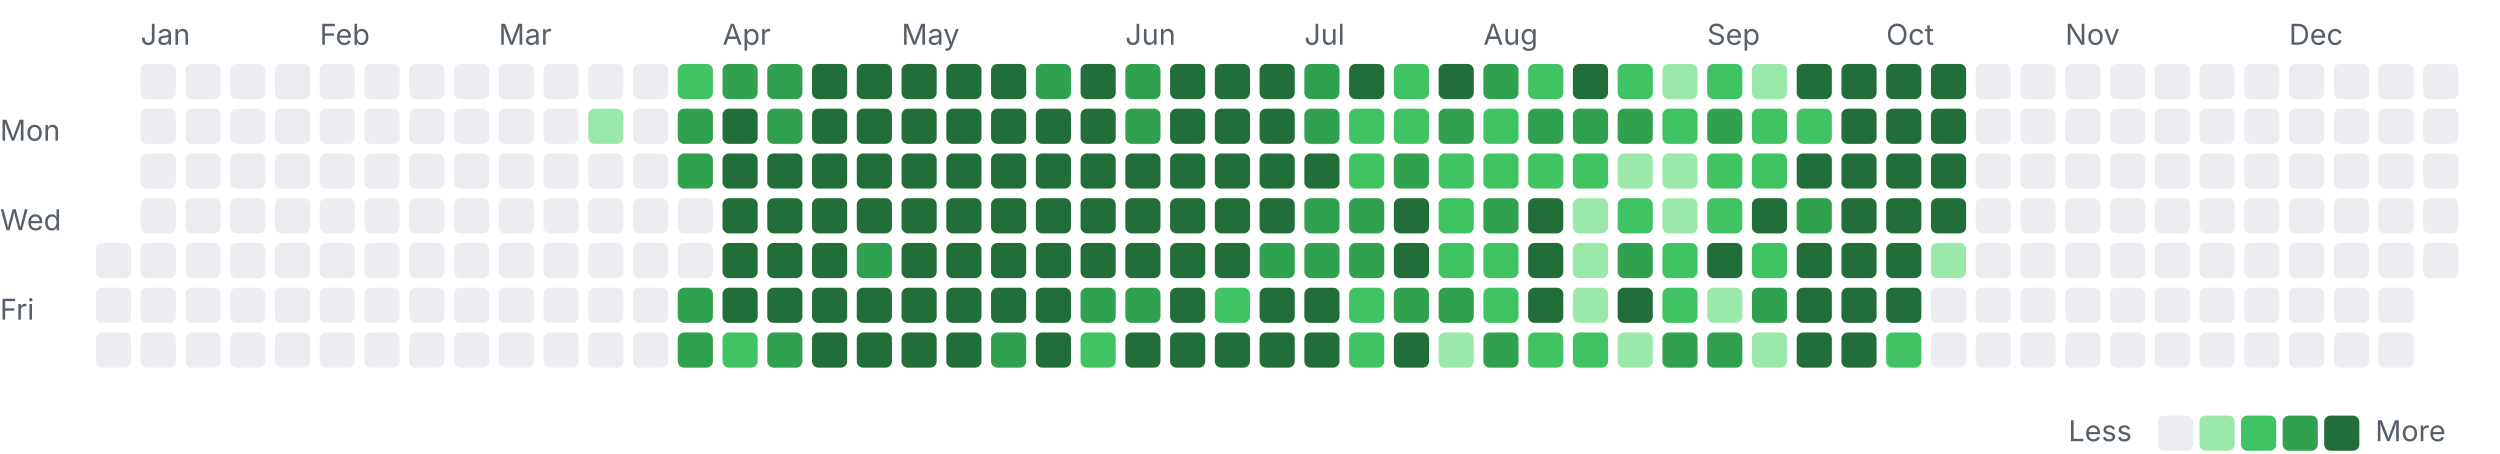
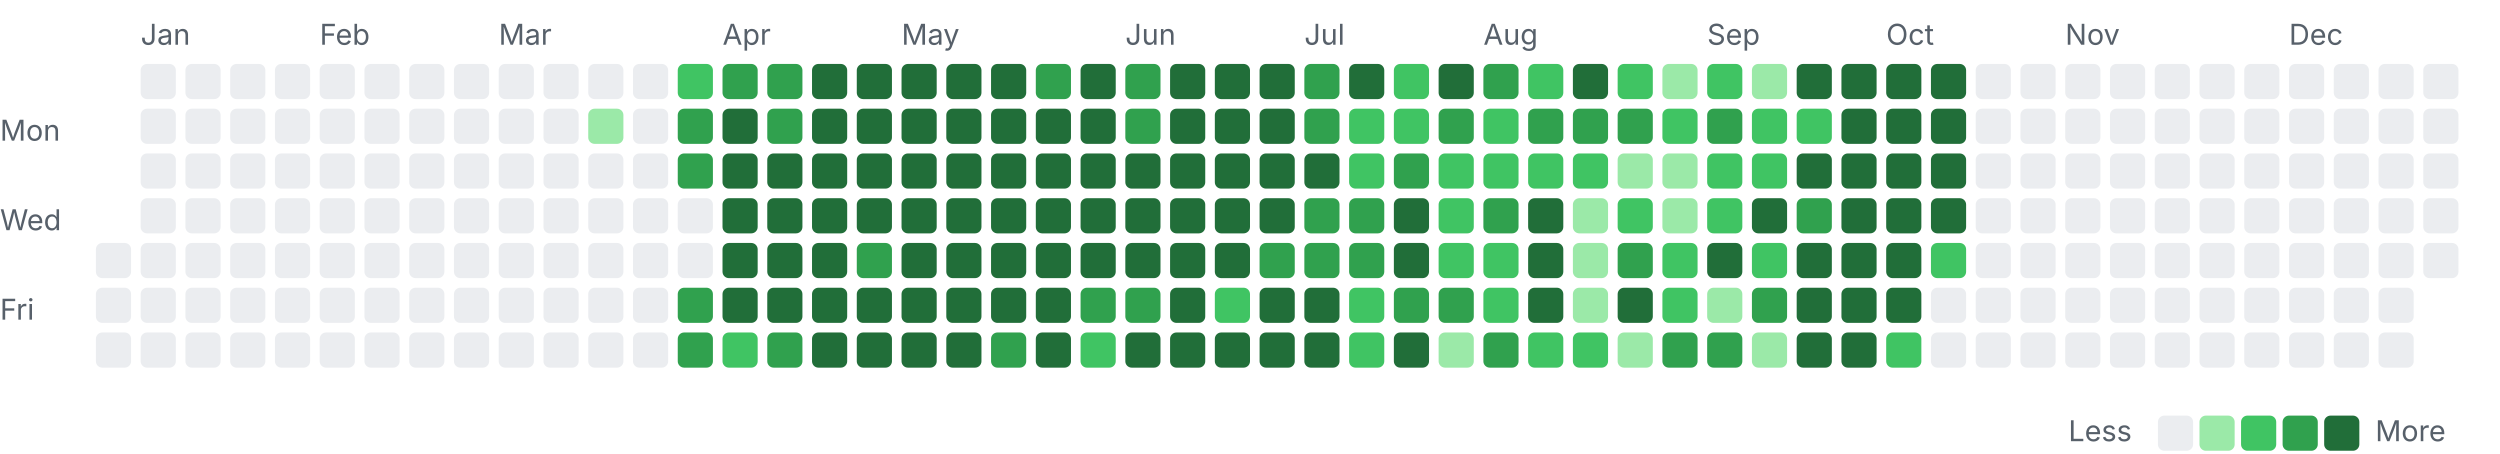
<svg xmlns="http://www.w3.org/2000/svg" width="782" height="142" viewBox="0 0 782 142">
  <style>.l0{fill:#ebedf0}.l1{fill:#9be9a8}.l2{fill:#40c463}.l3{fill:#30a14e}.l4{fill:#216e39} .lbl{fill:#57606a;font:9px -apple-system,Segoe UI,sans-serif}@media(prefers-color-scheme:dark){.l0{fill:#161b22}.l1{fill:#0e4429}.l2{fill:#006d32}.l3{fill:#26a641}.l4{fill:#39d353} .lbl{fill:#8b949e}}</style>
  <text class="lbl" x="44" y="14">Jan</text>
  <text class="lbl" x="100" y="14">Feb</text>
  <text class="lbl" x="156" y="14">Mar</text>
  <text class="lbl" x="226" y="14">Apr</text>
  <text class="lbl" x="282" y="14">May</text>
  <text class="lbl" x="352" y="14">Jun</text>
  <text class="lbl" x="408" y="14">Jul</text>
  <text class="lbl" x="464" y="14">Aug</text>
  <text class="lbl" x="534" y="14">Sep</text>
  <text class="lbl" x="590" y="14">Oct</text>
  <text class="lbl" x="646" y="14">Nov</text>
  <text class="lbl" x="716" y="14">Dec</text>
  <text class="lbl" x="0" y="44">Mon</text>
  <text class="lbl" x="0" y="72">Wed</text>
  <text class="lbl" x="0" y="100">Fri</text>
  <rect class="l0" x="30" y="76" width="11" height="11" rx="2" />
  <rect class="l0" x="30" y="90" width="11" height="11" rx="2" />
  <rect class="l0" x="30" y="104" width="11" height="11" rx="2" />
  <rect class="l0" x="44" y="20" width="11" height="11" rx="2" />
  <rect class="l0" x="44" y="34" width="11" height="11" rx="2" />
  <rect class="l0" x="44" y="48" width="11" height="11" rx="2" />
  <rect class="l0" x="44" y="62" width="11" height="11" rx="2" />
  <rect class="l0" x="44" y="76" width="11" height="11" rx="2" />
  <rect class="l0" x="44" y="90" width="11" height="11" rx="2" />
  <rect class="l0" x="44" y="104" width="11" height="11" rx="2" />
  <rect class="l0" x="58" y="20" width="11" height="11" rx="2" />
  <rect class="l0" x="58" y="34" width="11" height="11" rx="2" />
  <rect class="l0" x="58" y="48" width="11" height="11" rx="2" />
  <rect class="l0" x="58" y="62" width="11" height="11" rx="2" />
  <rect class="l0" x="58" y="76" width="11" height="11" rx="2" />
  <rect class="l0" x="58" y="90" width="11" height="11" rx="2" />
  <rect class="l0" x="58" y="104" width="11" height="11" rx="2" />
  <rect class="l0" x="72" y="20" width="11" height="11" rx="2" />
  <rect class="l0" x="72" y="34" width="11" height="11" rx="2" />
  <rect class="l0" x="72" y="48" width="11" height="11" rx="2" />
  <rect class="l0" x="72" y="62" width="11" height="11" rx="2" />
  <rect class="l0" x="72" y="76" width="11" height="11" rx="2" />
  <rect class="l0" x="72" y="90" width="11" height="11" rx="2" />
  <rect class="l0" x="72" y="104" width="11" height="11" rx="2" />
  <rect class="l0" x="86" y="20" width="11" height="11" rx="2" />
  <rect class="l0" x="86" y="34" width="11" height="11" rx="2" />
  <rect class="l0" x="86" y="48" width="11" height="11" rx="2" />
  <rect class="l0" x="86" y="62" width="11" height="11" rx="2" />
  <rect class="l0" x="86" y="76" width="11" height="11" rx="2" />
  <rect class="l0" x="86" y="90" width="11" height="11" rx="2" />
  <rect class="l0" x="86" y="104" width="11" height="11" rx="2" />
  <rect class="l0" x="100" y="20" width="11" height="11" rx="2" />
  <rect class="l0" x="100" y="34" width="11" height="11" rx="2" />
  <rect class="l0" x="100" y="48" width="11" height="11" rx="2" />
  <rect class="l0" x="100" y="62" width="11" height="11" rx="2" />
  <rect class="l0" x="100" y="76" width="11" height="11" rx="2" />
  <rect class="l0" x="100" y="90" width="11" height="11" rx="2" />
  <rect class="l0" x="100" y="104" width="11" height="11" rx="2" />
  <rect class="l0" x="114" y="20" width="11" height="11" rx="2" />
  <rect class="l0" x="114" y="34" width="11" height="11" rx="2" />
  <rect class="l0" x="114" y="48" width="11" height="11" rx="2" />
  <rect class="l0" x="114" y="62" width="11" height="11" rx="2" />
  <rect class="l0" x="114" y="76" width="11" height="11" rx="2" />
  <rect class="l0" x="114" y="90" width="11" height="11" rx="2" />
  <rect class="l0" x="114" y="104" width="11" height="11" rx="2" />
  <rect class="l0" x="128" y="20" width="11" height="11" rx="2" />
  <rect class="l0" x="128" y="34" width="11" height="11" rx="2" />
  <rect class="l0" x="128" y="48" width="11" height="11" rx="2" />
  <rect class="l0" x="128" y="62" width="11" height="11" rx="2" />
  <rect class="l0" x="128" y="76" width="11" height="11" rx="2" />
  <rect class="l0" x="128" y="90" width="11" height="11" rx="2" />
  <rect class="l0" x="128" y="104" width="11" height="11" rx="2" />
  <rect class="l0" x="142" y="20" width="11" height="11" rx="2" />
  <rect class="l0" x="142" y="34" width="11" height="11" rx="2" />
  <rect class="l0" x="142" y="48" width="11" height="11" rx="2" />
  <rect class="l0" x="142" y="62" width="11" height="11" rx="2" />
  <rect class="l0" x="142" y="76" width="11" height="11" rx="2" />
  <rect class="l0" x="142" y="90" width="11" height="11" rx="2" />
  <rect class="l0" x="142" y="104" width="11" height="11" rx="2" />
  <rect class="l0" x="156" y="20" width="11" height="11" rx="2" />
  <rect class="l0" x="156" y="34" width="11" height="11" rx="2" />
  <rect class="l0" x="156" y="48" width="11" height="11" rx="2" />
  <rect class="l0" x="156" y="62" width="11" height="11" rx="2" />
  <rect class="l0" x="156" y="76" width="11" height="11" rx="2" />
  <rect class="l0" x="156" y="90" width="11" height="11" rx="2" />
  <rect class="l0" x="156" y="104" width="11" height="11" rx="2" />
  <rect class="l0" x="170" y="20" width="11" height="11" rx="2" />
  <rect class="l0" x="170" y="34" width="11" height="11" rx="2" />
  <rect class="l0" x="170" y="48" width="11" height="11" rx="2" />
  <rect class="l0" x="170" y="62" width="11" height="11" rx="2" />
  <rect class="l0" x="170" y="76" width="11" height="11" rx="2" />
  <rect class="l0" x="170" y="90" width="11" height="11" rx="2" />
  <rect class="l0" x="170" y="104" width="11" height="11" rx="2" />
  <rect class="l0" x="184" y="20" width="11" height="11" rx="2" />
  <rect class="l1" x="184" y="34" width="11" height="11" rx="2" />
  <rect class="l0" x="184" y="48" width="11" height="11" rx="2" />
  <rect class="l0" x="184" y="62" width="11" height="11" rx="2" />
  <rect class="l0" x="184" y="76" width="11" height="11" rx="2" />
  <rect class="l0" x="184" y="90" width="11" height="11" rx="2" />
  <rect class="l0" x="184" y="104" width="11" height="11" rx="2" />
  <rect class="l0" x="198" y="20" width="11" height="11" rx="2" />
  <rect class="l0" x="198" y="34" width="11" height="11" rx="2" />
  <rect class="l0" x="198" y="48" width="11" height="11" rx="2" />
  <rect class="l0" x="198" y="62" width="11" height="11" rx="2" />
  <rect class="l0" x="198" y="76" width="11" height="11" rx="2" />
  <rect class="l0" x="198" y="90" width="11" height="11" rx="2" />
  <rect class="l0" x="198" y="104" width="11" height="11" rx="2" />
  <rect class="l2" x="212" y="20" width="11" height="11" rx="2" />
  <rect class="l3" x="212" y="34" width="11" height="11" rx="2" />
  <rect class="l3" x="212" y="48" width="11" height="11" rx="2" />
  <rect class="l0" x="212" y="62" width="11" height="11" rx="2" />
  <rect class="l0" x="212" y="76" width="11" height="11" rx="2" />
  <rect class="l3" x="212" y="90" width="11" height="11" rx="2" />
  <rect class="l3" x="212" y="104" width="11" height="11" rx="2" />
  <rect class="l3" x="226" y="20" width="11" height="11" rx="2" />
  <rect class="l4" x="226" y="34" width="11" height="11" rx="2" />
  <rect class="l4" x="226" y="48" width="11" height="11" rx="2" />
  <rect class="l4" x="226" y="62" width="11" height="11" rx="2" />
  <rect class="l4" x="226" y="76" width="11" height="11" rx="2" />
  <rect class="l4" x="226" y="90" width="11" height="11" rx="2" />
  <rect class="l2" x="226" y="104" width="11" height="11" rx="2" />
  <rect class="l3" x="240" y="20" width="11" height="11" rx="2" />
  <rect class="l3" x="240" y="34" width="11" height="11" rx="2" />
  <rect class="l4" x="240" y="48" width="11" height="11" rx="2" />
  <rect class="l4" x="240" y="62" width="11" height="11" rx="2" />
  <rect class="l4" x="240" y="76" width="11" height="11" rx="2" />
  <rect class="l4" x="240" y="90" width="11" height="11" rx="2" />
  <rect class="l3" x="240" y="104" width="11" height="11" rx="2" />
  <rect class="l4" x="254" y="20" width="11" height="11" rx="2" />
  <rect class="l4" x="254" y="34" width="11" height="11" rx="2" />
  <rect class="l4" x="254" y="48" width="11" height="11" rx="2" />
  <rect class="l4" x="254" y="62" width="11" height="11" rx="2" />
  <rect class="l4" x="254" y="76" width="11" height="11" rx="2" />
  <rect class="l4" x="254" y="90" width="11" height="11" rx="2" />
  <rect class="l4" x="254" y="104" width="11" height="11" rx="2" />
  <rect class="l4" x="268" y="20" width="11" height="11" rx="2" />
  <rect class="l4" x="268" y="34" width="11" height="11" rx="2" />
  <rect class="l4" x="268" y="48" width="11" height="11" rx="2" />
  <rect class="l4" x="268" y="62" width="11" height="11" rx="2" />
  <rect class="l3" x="268" y="76" width="11" height="11" rx="2" />
  <rect class="l4" x="268" y="90" width="11" height="11" rx="2" />
  <rect class="l4" x="268" y="104" width="11" height="11" rx="2" />
  <rect class="l4" x="282" y="20" width="11" height="11" rx="2" />
  <rect class="l4" x="282" y="34" width="11" height="11" rx="2" />
  <rect class="l4" x="282" y="48" width="11" height="11" rx="2" />
  <rect class="l4" x="282" y="62" width="11" height="11" rx="2" />
  <rect class="l4" x="282" y="76" width="11" height="11" rx="2" />
  <rect class="l4" x="282" y="90" width="11" height="11" rx="2" />
  <rect class="l4" x="282" y="104" width="11" height="11" rx="2" />
  <rect class="l4" x="296" y="20" width="11" height="11" rx="2" />
  <rect class="l4" x="296" y="34" width="11" height="11" rx="2" />
  <rect class="l4" x="296" y="48" width="11" height="11" rx="2" />
  <rect class="l4" x="296" y="62" width="11" height="11" rx="2" />
  <rect class="l4" x="296" y="76" width="11" height="11" rx="2" />
  <rect class="l4" x="296" y="90" width="11" height="11" rx="2" />
  <rect class="l4" x="296" y="104" width="11" height="11" rx="2" />
  <rect class="l4" x="310" y="20" width="11" height="11" rx="2" />
  <rect class="l4" x="310" y="34" width="11" height="11" rx="2" />
  <rect class="l4" x="310" y="48" width="11" height="11" rx="2" />
  <rect class="l4" x="310" y="62" width="11" height="11" rx="2" />
  <rect class="l4" x="310" y="76" width="11" height="11" rx="2" />
  <rect class="l4" x="310" y="90" width="11" height="11" rx="2" />
  <rect class="l3" x="310" y="104" width="11" height="11" rx="2" />
  <rect class="l3" x="324" y="20" width="11" height="11" rx="2" />
  <rect class="l4" x="324" y="34" width="11" height="11" rx="2" />
  <rect class="l4" x="324" y="48" width="11" height="11" rx="2" />
  <rect class="l4" x="324" y="62" width="11" height="11" rx="2" />
  <rect class="l4" x="324" y="76" width="11" height="11" rx="2" />
  <rect class="l4" x="324" y="90" width="11" height="11" rx="2" />
  <rect class="l4" x="324" y="104" width="11" height="11" rx="2" />
  <rect class="l4" x="338" y="20" width="11" height="11" rx="2" />
  <rect class="l4" x="338" y="34" width="11" height="11" rx="2" />
  <rect class="l4" x="338" y="48" width="11" height="11" rx="2" />
  <rect class="l4" x="338" y="62" width="11" height="11" rx="2" />
  <rect class="l4" x="338" y="76" width="11" height="11" rx="2" />
  <rect class="l3" x="338" y="90" width="11" height="11" rx="2" />
  <rect class="l2" x="338" y="104" width="11" height="11" rx="2" />
  <rect class="l3" x="352" y="20" width="11" height="11" rx="2" />
  <rect class="l3" x="352" y="34" width="11" height="11" rx="2" />
  <rect class="l4" x="352" y="48" width="11" height="11" rx="2" />
  <rect class="l4" x="352" y="62" width="11" height="11" rx="2" />
  <rect class="l4" x="352" y="76" width="11" height="11" rx="2" />
  <rect class="l3" x="352" y="90" width="11" height="11" rx="2" />
  <rect class="l4" x="352" y="104" width="11" height="11" rx="2" />
  <rect class="l4" x="366" y="20" width="11" height="11" rx="2" />
  <rect class="l4" x="366" y="34" width="11" height="11" rx="2" />
  <rect class="l4" x="366" y="48" width="11" height="11" rx="2" />
  <rect class="l4" x="366" y="62" width="11" height="11" rx="2" />
  <rect class="l4" x="366" y="76" width="11" height="11" rx="2" />
  <rect class="l4" x="366" y="90" width="11" height="11" rx="2" />
  <rect class="l4" x="366" y="104" width="11" height="11" rx="2" />
  <rect class="l4" x="380" y="20" width="11" height="11" rx="2" />
  <rect class="l4" x="380" y="34" width="11" height="11" rx="2" />
  <rect class="l4" x="380" y="48" width="11" height="11" rx="2" />
  <rect class="l4" x="380" y="62" width="11" height="11" rx="2" />
  <rect class="l4" x="380" y="76" width="11" height="11" rx="2" />
  <rect class="l2" x="380" y="90" width="11" height="11" rx="2" />
  <rect class="l4" x="380" y="104" width="11" height="11" rx="2" />
  <rect class="l4" x="394" y="20" width="11" height="11" rx="2" />
  <rect class="l4" x="394" y="34" width="11" height="11" rx="2" />
  <rect class="l4" x="394" y="48" width="11" height="11" rx="2" />
  <rect class="l4" x="394" y="62" width="11" height="11" rx="2" />
  <rect class="l3" x="394" y="76" width="11" height="11" rx="2" />
  <rect class="l4" x="394" y="90" width="11" height="11" rx="2" />
  <rect class="l4" x="394" y="104" width="11" height="11" rx="2" />
  <rect class="l3" x="408" y="20" width="11" height="11" rx="2" />
  <rect class="l3" x="408" y="34" width="11" height="11" rx="2" />
  <rect class="l4" x="408" y="48" width="11" height="11" rx="2" />
  <rect class="l3" x="408" y="62" width="11" height="11" rx="2" />
  <rect class="l3" x="408" y="76" width="11" height="11" rx="2" />
  <rect class="l4" x="408" y="90" width="11" height="11" rx="2" />
  <rect class="l4" x="408" y="104" width="11" height="11" rx="2" />
  <rect class="l4" x="422" y="20" width="11" height="11" rx="2" />
  <rect class="l2" x="422" y="34" width="11" height="11" rx="2" />
  <rect class="l2" x="422" y="48" width="11" height="11" rx="2" />
  <rect class="l3" x="422" y="62" width="11" height="11" rx="2" />
  <rect class="l3" x="422" y="76" width="11" height="11" rx="2" />
  <rect class="l2" x="422" y="90" width="11" height="11" rx="2" />
  <rect class="l2" x="422" y="104" width="11" height="11" rx="2" />
  <rect class="l2" x="436" y="20" width="11" height="11" rx="2" />
  <rect class="l2" x="436" y="34" width="11" height="11" rx="2" />
  <rect class="l3" x="436" y="48" width="11" height="11" rx="2" />
  <rect class="l4" x="436" y="62" width="11" height="11" rx="2" />
  <rect class="l4" x="436" y="76" width="11" height="11" rx="2" />
  <rect class="l3" x="436" y="90" width="11" height="11" rx="2" />
  <rect class="l4" x="436" y="104" width="11" height="11" rx="2" />
  <rect class="l4" x="450" y="20" width="11" height="11" rx="2" />
  <rect class="l3" x="450" y="34" width="11" height="11" rx="2" />
  <rect class="l2" x="450" y="48" width="11" height="11" rx="2" />
  <rect class="l2" x="450" y="62" width="11" height="11" rx="2" />
  <rect class="l2" x="450" y="76" width="11" height="11" rx="2" />
  <rect class="l3" x="450" y="90" width="11" height="11" rx="2" />
  <rect class="l1" x="450" y="104" width="11" height="11" rx="2" />
  <rect class="l3" x="464" y="20" width="11" height="11" rx="2" />
  <rect class="l2" x="464" y="34" width="11" height="11" rx="2" />
  <rect class="l2" x="464" y="48" width="11" height="11" rx="2" />
  <rect class="l3" x="464" y="62" width="11" height="11" rx="2" />
  <rect class="l2" x="464" y="76" width="11" height="11" rx="2" />
  <rect class="l2" x="464" y="90" width="11" height="11" rx="2" />
  <rect class="l3" x="464" y="104" width="11" height="11" rx="2" />
  <rect class="l2" x="478" y="20" width="11" height="11" rx="2" />
  <rect class="l3" x="478" y="34" width="11" height="11" rx="2" />
  <rect class="l2" x="478" y="48" width="11" height="11" rx="2" />
  <rect class="l4" x="478" y="62" width="11" height="11" rx="2" />
  <rect class="l4" x="478" y="76" width="11" height="11" rx="2" />
  <rect class="l4" x="478" y="90" width="11" height="11" rx="2" />
  <rect class="l2" x="478" y="104" width="11" height="11" rx="2" />
  <rect class="l4" x="492" y="20" width="11" height="11" rx="2" />
  <rect class="l3" x="492" y="34" width="11" height="11" rx="2" />
  <rect class="l2" x="492" y="48" width="11" height="11" rx="2" />
  <rect class="l1" x="492" y="62" width="11" height="11" rx="2" />
  <rect class="l1" x="492" y="76" width="11" height="11" rx="2" />
  <rect class="l1" x="492" y="90" width="11" height="11" rx="2" />
  <rect class="l2" x="492" y="104" width="11" height="11" rx="2" />
  <rect class="l2" x="506" y="20" width="11" height="11" rx="2" />
  <rect class="l3" x="506" y="34" width="11" height="11" rx="2" />
  <rect class="l1" x="506" y="48" width="11" height="11" rx="2" />
  <rect class="l2" x="506" y="62" width="11" height="11" rx="2" />
  <rect class="l3" x="506" y="76" width="11" height="11" rx="2" />
  <rect class="l4" x="506" y="90" width="11" height="11" rx="2" />
  <rect class="l1" x="506" y="104" width="11" height="11" rx="2" />
  <rect class="l1" x="520" y="20" width="11" height="11" rx="2" />
  <rect class="l2" x="520" y="34" width="11" height="11" rx="2" />
  <rect class="l1" x="520" y="48" width="11" height="11" rx="2" />
  <rect class="l1" x="520" y="62" width="11" height="11" rx="2" />
  <rect class="l2" x="520" y="76" width="11" height="11" rx="2" />
  <rect class="l2" x="520" y="90" width="11" height="11" rx="2" />
  <rect class="l3" x="520" y="104" width="11" height="11" rx="2" />
  <rect class="l2" x="534" y="20" width="11" height="11" rx="2" />
  <rect class="l3" x="534" y="34" width="11" height="11" rx="2" />
  <rect class="l2" x="534" y="48" width="11" height="11" rx="2" />
  <rect class="l2" x="534" y="62" width="11" height="11" rx="2" />
  <rect class="l4" x="534" y="76" width="11" height="11" rx="2" />
  <rect class="l1" x="534" y="90" width="11" height="11" rx="2" />
  <rect class="l3" x="534" y="104" width="11" height="11" rx="2" />
  <rect class="l1" x="548" y="20" width="11" height="11" rx="2" />
  <rect class="l2" x="548" y="34" width="11" height="11" rx="2" />
  <rect class="l2" x="548" y="48" width="11" height="11" rx="2" />
  <rect class="l4" x="548" y="62" width="11" height="11" rx="2" />
  <rect class="l2" x="548" y="76" width="11" height="11" rx="2" />
  <rect class="l3" x="548" y="90" width="11" height="11" rx="2" />
  <rect class="l1" x="548" y="104" width="11" height="11" rx="2" />
  <rect class="l4" x="562" y="20" width="11" height="11" rx="2" />
  <rect class="l2" x="562" y="34" width="11" height="11" rx="2" />
  <rect class="l4" x="562" y="48" width="11" height="11" rx="2" />
  <rect class="l3" x="562" y="62" width="11" height="11" rx="2" />
  <rect class="l4" x="562" y="76" width="11" height="11" rx="2" />
  <rect class="l4" x="562" y="90" width="11" height="11" rx="2" />
  <rect class="l4" x="562" y="104" width="11" height="11" rx="2" />
  <rect class="l4" x="576" y="20" width="11" height="11" rx="2" />
  <rect class="l4" x="576" y="34" width="11" height="11" rx="2" />
  <rect class="l4" x="576" y="48" width="11" height="11" rx="2" />
  <rect class="l4" x="576" y="62" width="11" height="11" rx="2" />
  <rect class="l4" x="576" y="76" width="11" height="11" rx="2" />
  <rect class="l4" x="576" y="90" width="11" height="11" rx="2" />
  <rect class="l4" x="576" y="104" width="11" height="11" rx="2" />
  <rect class="l4" x="590" y="20" width="11" height="11" rx="2" />
  <rect class="l4" x="590" y="34" width="11" height="11" rx="2" />
  <rect class="l4" x="590" y="48" width="11" height="11" rx="2" />
  <rect class="l4" x="590" y="62" width="11" height="11" rx="2" />
  <rect class="l4" x="590" y="76" width="11" height="11" rx="2" />
  <rect class="l4" x="590" y="90" width="11" height="11" rx="2" />
  <rect class="l2" x="590" y="104" width="11" height="11" rx="2" />
  <rect class="l4" x="604" y="20" width="11" height="11" rx="2" />
  <rect class="l4" x="604" y="34" width="11" height="11" rx="2" />
  <rect class="l4" x="604" y="48" width="11" height="11" rx="2" />
  <rect class="l4" x="604" y="62" width="11" height="11" rx="2" />
-   <rect class="l1" x="604" y="76" width="11" height="11" rx="2" />
+   <rect class="l2" x="604" y="76" width="11" height="11" rx="2" />
  <rect class="l0" x="604" y="90" width="11" height="11" rx="2" />
  <rect class="l0" x="604" y="104" width="11" height="11" rx="2" />
  <rect class="l0" x="618" y="20" width="11" height="11" rx="2" />
  <rect class="l0" x="618" y="34" width="11" height="11" rx="2" />
  <rect class="l0" x="618" y="48" width="11" height="11" rx="2" />
  <rect class="l0" x="618" y="62" width="11" height="11" rx="2" />
  <rect class="l0" x="618" y="76" width="11" height="11" rx="2" />
  <rect class="l0" x="618" y="90" width="11" height="11" rx="2" />
  <rect class="l0" x="618" y="104" width="11" height="11" rx="2" />
  <rect class="l0" x="632" y="20" width="11" height="11" rx="2" />
  <rect class="l0" x="632" y="34" width="11" height="11" rx="2" />
  <rect class="l0" x="632" y="48" width="11" height="11" rx="2" />
  <rect class="l0" x="632" y="62" width="11" height="11" rx="2" />
  <rect class="l0" x="632" y="76" width="11" height="11" rx="2" />
  <rect class="l0" x="632" y="90" width="11" height="11" rx="2" />
  <rect class="l0" x="632" y="104" width="11" height="11" rx="2" />
  <rect class="l0" x="646" y="20" width="11" height="11" rx="2" />
  <rect class="l0" x="646" y="34" width="11" height="11" rx="2" />
  <rect class="l0" x="646" y="48" width="11" height="11" rx="2" />
  <rect class="l0" x="646" y="62" width="11" height="11" rx="2" />
  <rect class="l0" x="646" y="76" width="11" height="11" rx="2" />
  <rect class="l0" x="646" y="90" width="11" height="11" rx="2" />
  <rect class="l0" x="646" y="104" width="11" height="11" rx="2" />
  <rect class="l0" x="660" y="20" width="11" height="11" rx="2" />
  <rect class="l0" x="660" y="34" width="11" height="11" rx="2" />
  <rect class="l0" x="660" y="48" width="11" height="11" rx="2" />
  <rect class="l0" x="660" y="62" width="11" height="11" rx="2" />
  <rect class="l0" x="660" y="76" width="11" height="11" rx="2" />
  <rect class="l0" x="660" y="90" width="11" height="11" rx="2" />
  <rect class="l0" x="660" y="104" width="11" height="11" rx="2" />
  <rect class="l0" x="674" y="20" width="11" height="11" rx="2" />
  <rect class="l0" x="674" y="34" width="11" height="11" rx="2" />
  <rect class="l0" x="674" y="48" width="11" height="11" rx="2" />
  <rect class="l0" x="674" y="62" width="11" height="11" rx="2" />
  <rect class="l0" x="674" y="76" width="11" height="11" rx="2" />
  <rect class="l0" x="674" y="90" width="11" height="11" rx="2" />
  <rect class="l0" x="674" y="104" width="11" height="11" rx="2" />
  <rect class="l0" x="688" y="20" width="11" height="11" rx="2" />
  <rect class="l0" x="688" y="34" width="11" height="11" rx="2" />
  <rect class="l0" x="688" y="48" width="11" height="11" rx="2" />
  <rect class="l0" x="688" y="62" width="11" height="11" rx="2" />
  <rect class="l0" x="688" y="76" width="11" height="11" rx="2" />
  <rect class="l0" x="688" y="90" width="11" height="11" rx="2" />
  <rect class="l0" x="688" y="104" width="11" height="11" rx="2" />
  <rect class="l0" x="702" y="20" width="11" height="11" rx="2" />
  <rect class="l0" x="702" y="34" width="11" height="11" rx="2" />
  <rect class="l0" x="702" y="48" width="11" height="11" rx="2" />
  <rect class="l0" x="702" y="62" width="11" height="11" rx="2" />
  <rect class="l0" x="702" y="76" width="11" height="11" rx="2" />
  <rect class="l0" x="702" y="90" width="11" height="11" rx="2" />
  <rect class="l0" x="702" y="104" width="11" height="11" rx="2" />
  <rect class="l0" x="716" y="20" width="11" height="11" rx="2" />
  <rect class="l0" x="716" y="34" width="11" height="11" rx="2" />
  <rect class="l0" x="716" y="48" width="11" height="11" rx="2" />
  <rect class="l0" x="716" y="62" width="11" height="11" rx="2" />
  <rect class="l0" x="716" y="76" width="11" height="11" rx="2" />
  <rect class="l0" x="716" y="90" width="11" height="11" rx="2" />
  <rect class="l0" x="716" y="104" width="11" height="11" rx="2" />
  <rect class="l0" x="730" y="20" width="11" height="11" rx="2" />
  <rect class="l0" x="730" y="34" width="11" height="11" rx="2" />
  <rect class="l0" x="730" y="48" width="11" height="11" rx="2" />
  <rect class="l0" x="730" y="62" width="11" height="11" rx="2" />
  <rect class="l0" x="730" y="76" width="11" height="11" rx="2" />
  <rect class="l0" x="730" y="90" width="11" height="11" rx="2" />
  <rect class="l0" x="730" y="104" width="11" height="11" rx="2" />
  <rect class="l0" x="744" y="20" width="11" height="11" rx="2" />
  <rect class="l0" x="744" y="34" width="11" height="11" rx="2" />
  <rect class="l0" x="744" y="48" width="11" height="11" rx="2" />
  <rect class="l0" x="744" y="62" width="11" height="11" rx="2" />
  <rect class="l0" x="744" y="76" width="11" height="11" rx="2" />
  <rect class="l0" x="744" y="90" width="11" height="11" rx="2" />
  <rect class="l0" x="744" y="104" width="11" height="11" rx="2" />
  <rect class="l0" x="758" y="20" width="11" height="11" rx="2" />
  <rect class="l0" x="758" y="34" width="11" height="11" rx="2" />
  <rect class="l0" x="758" y="48" width="11" height="11" rx="2" />
  <rect class="l0" x="758" y="62" width="11" height="11" rx="2" />
  <rect class="l0" x="758" y="76" width="11" height="11" rx="2" />
  <text class="lbl" x="647" y="138">Less</text>
  <rect class="l0" x="675" y="130" width="11" height="11" rx="2" />
  <rect class="l1" x="688" y="130" width="11" height="11" rx="2" />
  <rect class="l2" x="701" y="130" width="11" height="11" rx="2" />
  <rect class="l3" x="714" y="130" width="11" height="11" rx="2" />
  <rect class="l4" x="727" y="130" width="11" height="11" rx="2" />
  <text class="lbl" x="743" y="138">More</text>
</svg>
